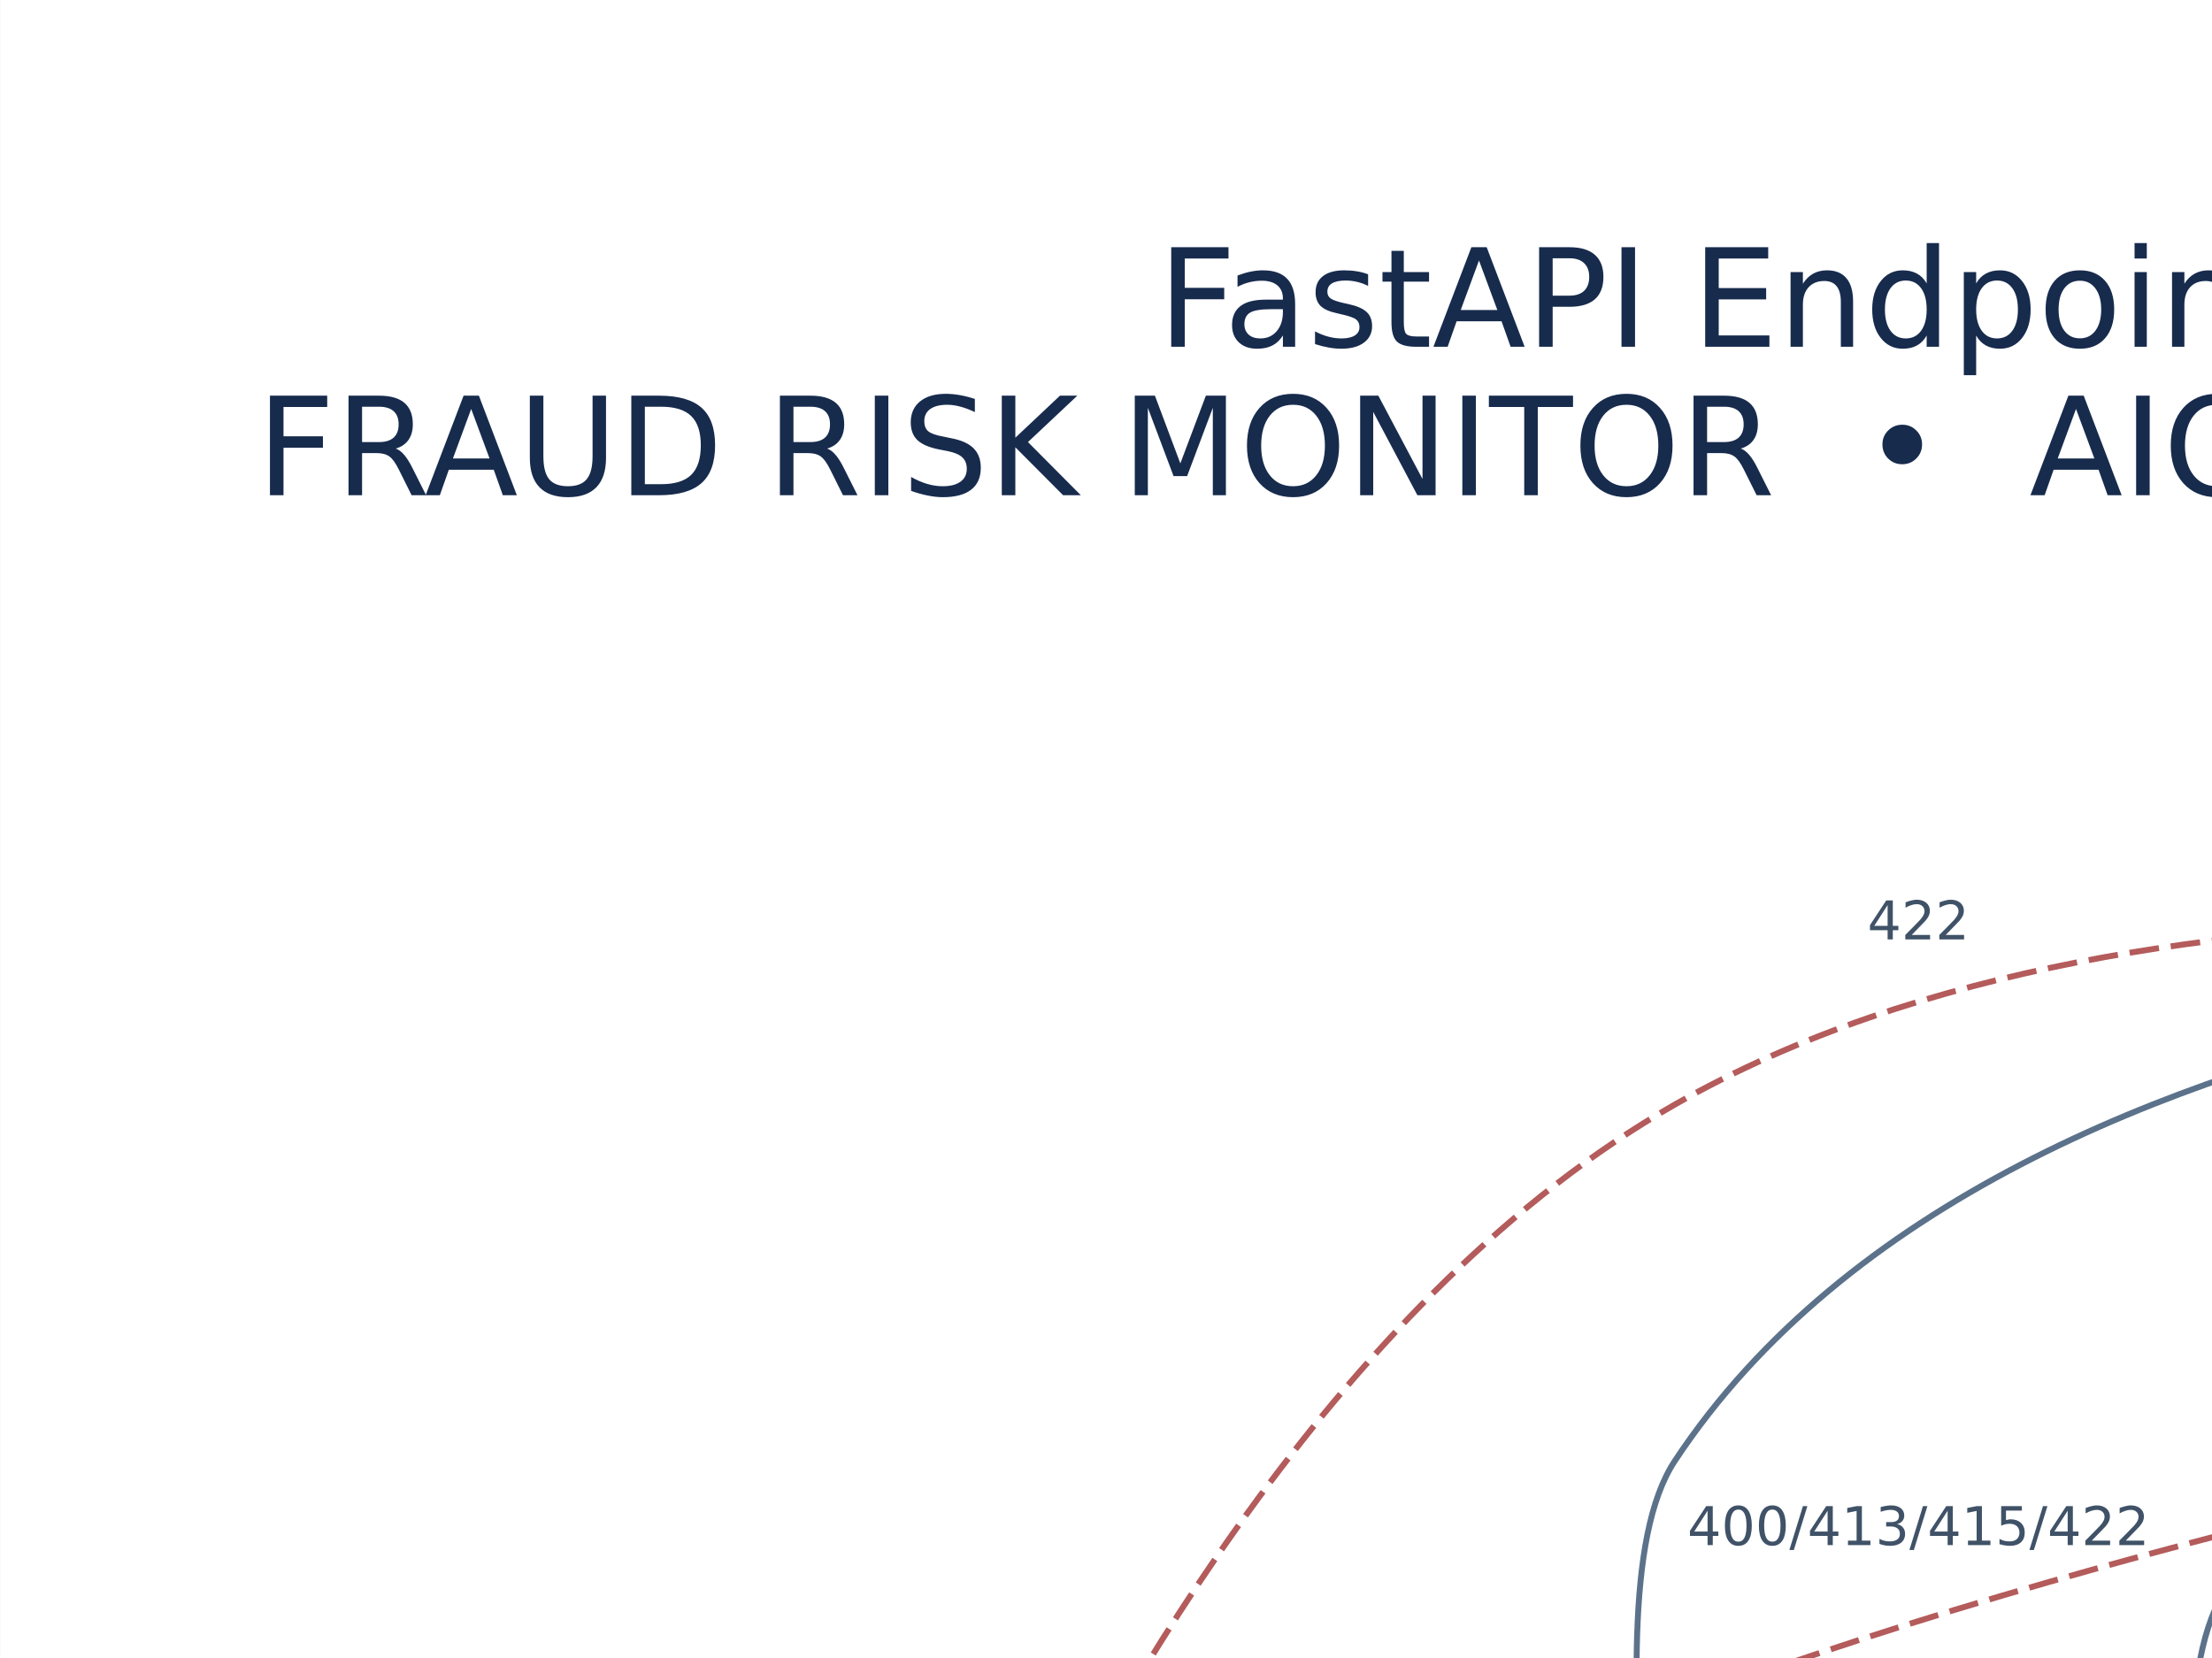
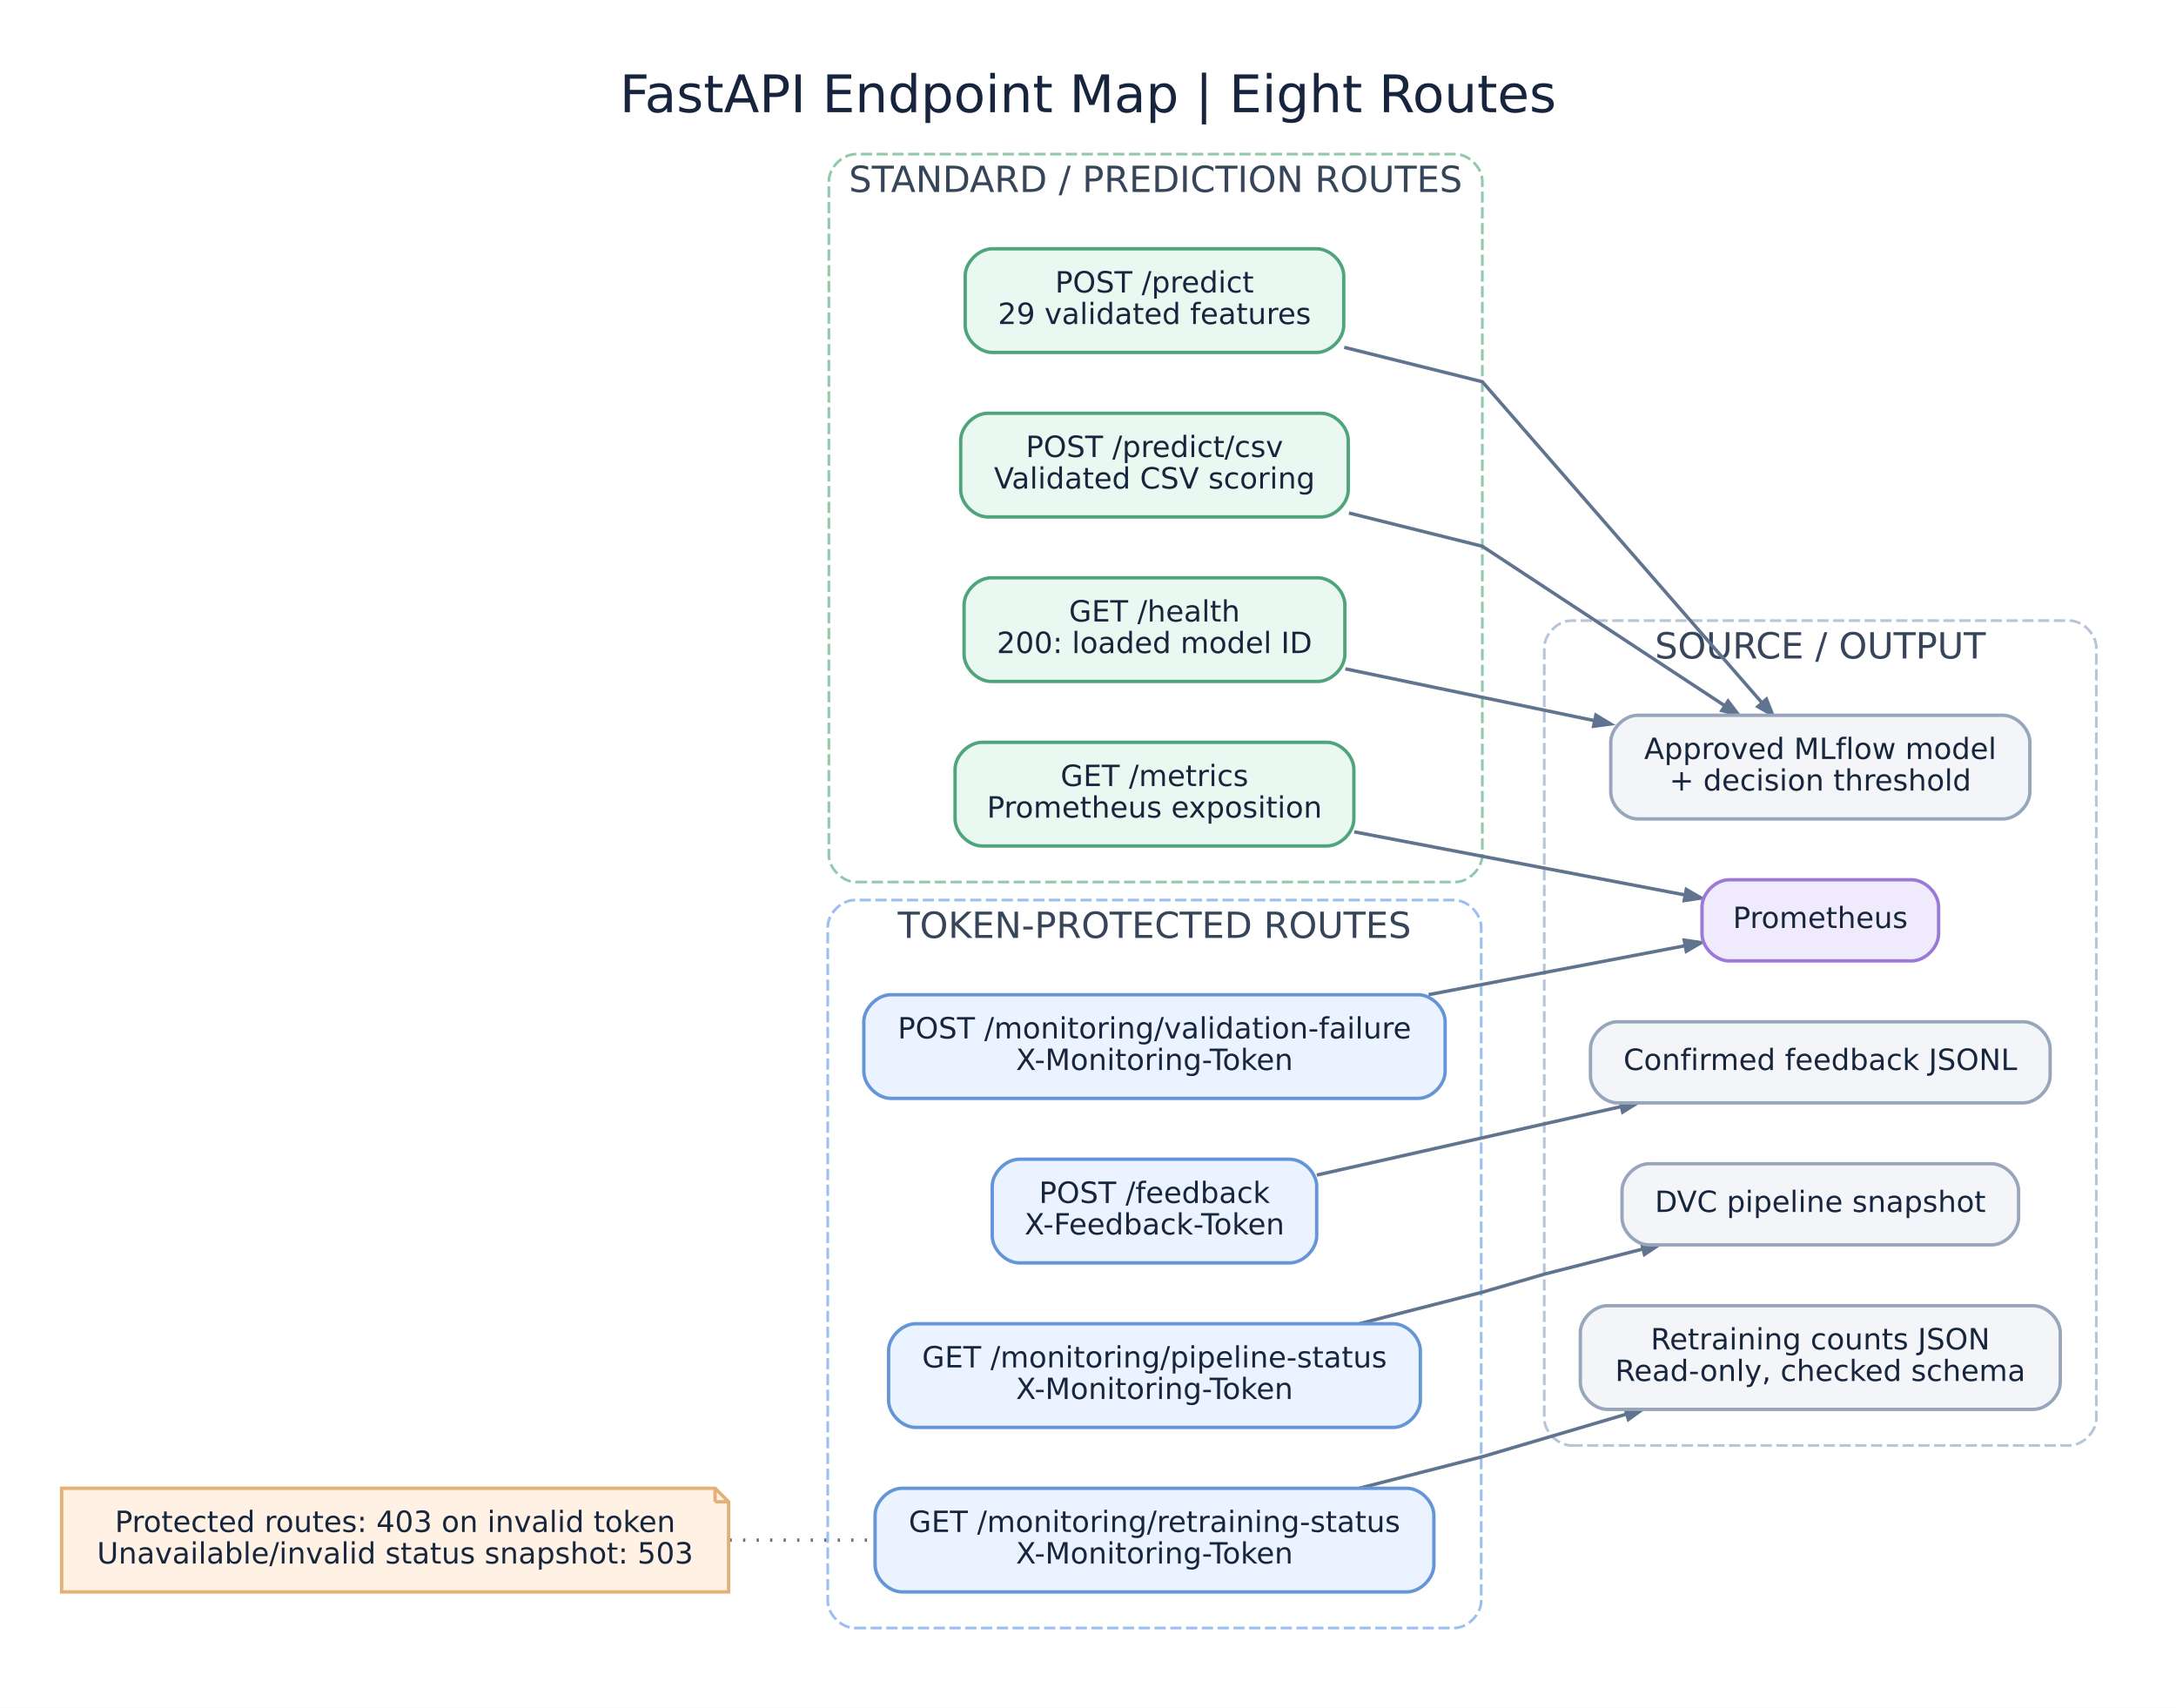
- <svg xmlns="http://www.w3.org/2000/svg" width="2328pt" height="1745pt" viewBox="0.00 0.00 931.00 698.00">
-   <g id="graph0" class="graph" transform="scale(2.5 2.5) rotate(0) translate(36 662)">
-     <polygon fill="white" stroke="transparent" points="-36,36 -36,-662 895,-662 895,36 -36,36" />
-     <text text-anchor="middle" x="283" y="-603.6" font-family="DejaVu Sans" font-size="23.00" fill="#172b4d">FastAPI Endpoint Map</text>
-     <text text-anchor="middle" x="283" y="-578.6" font-family="DejaVu Sans" font-size="23.00" fill="#172b4d">FRAUD RISK MONITOR  •  AIOPS ARCHITECTURE</text>
+ <svg xmlns="http://www.w3.org/2000/svg" width="966pt" height="758pt" viewBox="0.00 0.00 965.72 757.72">
+   <g id="graph0" class="graph" transform="scale(1 1) rotate(0) translate(27.36 730.36)">
+     <polygon fill="white" stroke="transparent" points="-27.36,27.36 -27.36,-730.36 938.36,-730.36 938.36,27.36 -27.36,27.36" />
+     <text text-anchor="middle" x="455.5" y="-680.6" font-family="DejaVu Sans" font-size="23.00" fill="#17243d">FastAPI Endpoint Map | Eight Routes</text>
    <g id="clust1" class="cluster">
-       <path fill="#fafcff" stroke="#d8e3ef" d="M365.5,-253C365.5,-253 567.5,-253 567.5,-253 573.5,-253 579.5,-259 579.5,-265 579.5,-265 579.5,-548 579.5,-548 579.5,-554 573.5,-560 567.5,-560 567.5,-560 365.5,-560 365.5,-560 359.5,-560 353.5,-554 353.5,-548 353.5,-548 353.5,-265 353.5,-265 353.5,-259 359.5,-253 365.5,-253" />
-       <text text-anchor="middle" x="419" y="-546.4" font-family="DejaVu Sans" font-size="12.00" fill="#42526e">Public/standard API</text>
+       <path fill="white" stroke="#92c9aa" stroke-width="1.2" stroke-dasharray="5,2" d="M352.5,-339C352.5,-339 618.5,-339 618.5,-339 624.5,-339 630.5,-345 630.5,-351 630.5,-351 630.5,-650 630.5,-650 630.5,-656 624.5,-662 618.5,-662 618.5,-662 352.5,-662 352.5,-662 346.5,-662 340.5,-656 340.5,-650 340.5,-650 340.5,-351 340.5,-351 340.5,-345 346.5,-339 352.5,-339" />
+       <text text-anchor="middle" x="485.5" y="-645.2" font-family="DejaVu Sans" font-size="16.00" fill="#364559">STANDARD / PREDICTION ROUTES</text>
    </g>
    <g id="clust2" class="cluster">
-       <path fill="#fafcff" stroke="#d8e3ef" d="M352,-8C352,-8 581,-8 581,-8 587,-8 593,-14 593,-20 593,-20 593,-233 593,-233 593,-239 587,-245 581,-245 581,-245 352,-245 352,-245 346,-245 340,-239 340,-233 340,-233 340,-20 340,-20 340,-14 346,-8 352,-8" />
-       <text text-anchor="middle" x="408.5" y="-231.4" font-family="DejaVu Sans" font-size="12.00" fill="#42526e">Token-protected API</text>
+       <path fill="white" stroke="#9cbfef" stroke-width="1.2" stroke-dasharray="5,2" d="M352,-8C352,-8 618,-8 618,-8 624,-8 630,-14 630,-20 630,-20 630,-319 630,-319 630,-325 624,-331 618,-331 618,-331 352,-331 352,-331 346,-331 340,-325 340,-319 340,-319 340,-20 340,-20 340,-14 346,-8 352,-8" />
+       <text text-anchor="middle" x="485" y="-314.2" font-family="DejaVu Sans" font-size="16.00" fill="#364559">TOKEN-PROTECTED ROUTES</text>
    </g>
    <g id="clust3" class="cluster">
-       <path fill="#fafcff" stroke="#d8e3ef" d="M687,-123C687,-123 839,-123 839,-123 845,-123 851,-129 851,-135 851,-135 851,-406 851,-406 851,-412 845,-418 839,-418 839,-418 687,-418 687,-418 681,-418 675,-412 675,-406 675,-406 675,-135 675,-135 675,-129 681,-123 687,-123" />
-       <text text-anchor="middle" x="749.5" y="-404.4" font-family="DejaVu Sans" font-size="12.00" fill="#42526e">Internal dependencies</text>
+       <path fill="white" stroke="#b7c5d5" stroke-width="1.2" stroke-dasharray="5,2" d="M670,-89C670,-89 891,-89 891,-89 897,-89 903,-95 903,-101 903,-101 903,-443 903,-443 903,-449 897,-455 891,-455 891,-455 670,-455 670,-455 664,-455 658,-449 658,-443 658,-443 658,-101 658,-101 658,-95 664,-89 670,-89" />
+       <text text-anchor="middle" x="780.5" y="-438.2" font-family="DejaVu Sans" font-size="16.00" fill="#364559">SOURCE / OUTPUT</text>
    </g>
-     <g id="clust4" class="cluster">
-       <path fill="#fafcff" stroke="#d8e3ef" d="M20,-204C20,-204 222,-204 222,-204 228,-204 234,-210 234,-216 234,-216 234,-359 234,-359 234,-365 228,-371 222,-371 222,-371 20,-371 20,-371 14,-371 8,-365 8,-359 8,-359 8,-216 8,-216 8,-210 14,-204 20,-204" />
-       <text text-anchor="middle" x="66" y="-357.4" font-family="DejaVu Sans" font-size="12.00" fill="#42526e">Client and errors</text>
+     <g id="edge2" class="edge">
+       <path fill="none" stroke="#60738f" stroke-width="1.5" d="M569.71,-433.6C604.18,-426.44 644.38,-418.08 680.31,-410.61" />
+       <polygon fill="#60738f" stroke="#60738f" stroke-width="1.5" points="680.9,-413.07 687.44,-409.13 679.88,-408.13 680.9,-413.07" />
    </g>
-     <g id="edge12" class="edge">
-       <path fill="none" stroke="#b45b5b" stroke-dasharray="5,2" d="M381.33,-361.02C340.26,-359.86 290.27,-356.7 246,-349 226.19,-345.55 205.07,-339.99 185.99,-334.22" />
-       <polygon fill="#b45b5b" stroke="#b45b5b" points="186.46,-331.8 179.05,-332.09 185.02,-336.49 186.46,-331.8" />
-       <text text-anchor="middle" x="287" y="-360.8" font-family="DejaVu Sans" font-size="9.00" fill="#405267">on failure</text>
+     <g id="edge3" class="edge">
+       <path fill="none" stroke="#60738f" stroke-width="1.5" d="M569.22,-576.27C601.34,-568.26 630.5,-561 630.5,-561 630.5,-561 711.98,-467.49 754.43,-418.77" />
+       <polygon fill="#60738f" stroke="#60738f" stroke-width="1.5" points="756.58,-420.15 759.41,-413.06 752.78,-416.83 756.58,-420.15" />
+     </g>
+     <g id="edge4" class="edge">
+       <path fill="none" stroke="#60738f" stroke-width="1.5" d="M571.31,-502.75C602.59,-494.95 630.5,-488 630.5,-488 630.5,-488 694.01,-446.23 738.1,-417.23" />
+       <polygon fill="#60738f" stroke="#60738f" stroke-width="1.5" points="739.56,-419.29 744.19,-413.22 736.79,-415.08 739.56,-419.29" />
+     </g>
+     <g id="edge8" class="edge">
+       <path fill="none" stroke="#60738f" stroke-width="1.5" d="M573.66,-361.27C621.09,-352.23 678.39,-341.29 720.49,-333.26" />
+       <polygon fill="#60738f" stroke="#60738f" stroke-width="1.5" points="721.03,-335.72 727.63,-331.9 720.09,-330.77 721.03,-335.72" />
+     </g>
+     <g id="edge5" class="edge">
+       <path fill="none" stroke="#60738f" stroke-width="1.5" d="M557.05,-208.98C597.71,-218.12 649.04,-229.66 692.15,-239.36" />
+       <polygon fill="#60738f" stroke="#60738f" stroke-width="1.5" points="691.69,-241.84 699.27,-240.96 692.8,-236.92 691.69,-241.84" />
+     </g>
+     <g id="edge9" class="edge">
+       <path fill="none" stroke="#60738f" stroke-width="1.5" d="M606.65,-289.02C645.89,-296.51 687.72,-304.49 720.39,-310.72" />
+       <polygon fill="#60738f" stroke="#60738f" stroke-width="1.5" points="720.1,-313.23 727.64,-312.11 721.04,-308.28 720.1,-313.23" />
+     </g>
+     <g id="edge6" class="edge">
+       <path fill="none" stroke="#60738f" stroke-width="1.5" d="M575.87,-143.01C605.26,-150.54 630.5,-157 630.5,-157 630.5,-157 658,-165 658,-165 658,-165 677.96,-170.09 701.7,-176.15" />
+       <polygon fill="#60738f" stroke="#60738f" stroke-width="1.5" points="701.22,-178.63 708.82,-177.97 702.47,-173.75 701.22,-178.63" />
    </g>
    <g id="edge7" class="edge">
-       <path fill="none" stroke="#5c728b" d="M549.73,-481.8C564.41,-477.33 579.36,-472.06 593,-466 643.64,-443.5 696.81,-407.47 729.68,-383.53" />
-       <polygon fill="#5c728b" stroke="#5c728b" points="731.38,-385.32 735.58,-379.21 728.48,-381.37 731.38,-385.32" />
-       <text text-anchor="middle" x="634" y="-461.8" font-family="DejaVu Sans" font-size="9.00" fill="#405267">scores</text>
-     </g>
-     <g id="edge13" class="edge">
-       <path fill="none" stroke="#b45b5b" stroke-dasharray="5,2" d="M383.29,-506.71C339.89,-506.14 287.23,-499.52 246,-476 190.4,-444.28 151.84,-376.52 133.74,-338.78" />
-       <polygon fill="#b45b5b" stroke="#b45b5b" points="135.79,-337.39 130.6,-332.1 131.36,-339.47 135.79,-337.39" />
-       <text text-anchor="middle" x="287" y="-503.8" font-family="DejaVu Sans" font-size="9.00" fill="#405267">422</text>
-     </g>
-     <g id="edge8" class="edge">
-       <path fill="none" stroke="#5c728b" d="M549.53,-410.94C594.35,-399.99 649.27,-386.56 692.05,-376.1" />
-       <polygon fill="#5c728b" stroke="#5c728b" points="692.86,-378.43 699.08,-374.38 691.69,-373.67 692.86,-378.43" />
-       <text text-anchor="middle" x="634" y="-399.8" font-family="DejaVu Sans" font-size="9.00" fill="#405267">batch scores</text>
-     </g>
-     <g id="edge14" class="edge">
-       <path fill="none" stroke="#b45b5b" stroke-dasharray="5,2" d="M371.45,-411.81C332.08,-402.55 286.21,-390.13 246,-375 217.16,-364.15 186.27,-348.46 162.53,-335.46" />
-       <polygon fill="#b45b5b" stroke="#b45b5b" points="163.65,-333.28 156.34,-332.04 161.29,-337.57 163.65,-333.28" />
-       <text text-anchor="middle" x="287" y="-401.8" font-family="DejaVu Sans" font-size="9.00" fill="#405267">400/413/415/422</text>
-     </g>
-     <g id="edge17" class="edge">
-       <path fill="none" stroke="#5c728b" d="M542.2,-291C594.6,-291 663.36,-291 709.91,-291" />
-       <polygon fill="#5c728b" stroke="#5c728b" points="710.19,-293.45 717.19,-291 710.19,-288.55 710.19,-293.45" />
-       <text text-anchor="middle" x="634" y="-293.8" font-family="DejaVu Sans" font-size="9.00" fill="#405267">scrape</text>
-     </g>
-     <g id="edge9" class="edge">
-       <path fill="none" stroke="#5c728b" d="M527.1,-124.7C577.18,-132.01 648.53,-142.43 699.43,-149.86" />
-       <polygon fill="#5c728b" stroke="#5c728b" points="699.2,-152.31 706.48,-150.89 699.9,-147.46 699.2,-152.31" />
-       <text text-anchor="middle" x="634" y="-145.8" font-family="DejaVu Sans" font-size="9.00" fill="#405267">201 stored</text>
-     </g>
-     <g id="edge15" class="edge">
-       <path fill="none" stroke="#b45b5b" stroke-dasharray="5,2" d="M405.91,-124.98C383.97,-130.19 359.69,-138.33 340,-151 278.46,-190.59 294.93,-236.46 234,-277 223.86,-283.75 212.35,-289.25 200.67,-293.72" />
-       <polygon fill="#b45b5b" stroke="#b45b5b" points="199.51,-291.54 193.77,-296.24 201.19,-296.14 199.51,-291.54" />
-       <text text-anchor="middle" x="287" y="-269.8" font-family="DejaVu Sans" font-size="9.00" fill="#405267">403/422</text>
-     </g>
-     <g id="edge11" class="edge">
-       <path fill="none" stroke="#5c728b" d="M368.27,-66.09C358.29,-70.18 348.66,-75.09 340,-81 314.3,-98.53 307.84,-107.49 298,-137 283.84,-179.49 237.47,-157.5 340,-252 352.35,-263.38 367.95,-271.44 383.94,-277.15" />
-       <polygon fill="#5c728b" stroke="#5c728b" points="383.4,-279.55 390.82,-279.46 384.96,-274.91 383.4,-279.55" />
-       <text text-anchor="middle" x="287" y="-139.8" font-family="DejaVu Sans" font-size="9.00" fill="#405267">counter</text>
-     </g>
-     <g id="edge10" class="edge">
-       <path fill="none" stroke="#5c728b" d="M565.56,-198.99C604.62,-204.16 648.9,-210.02 685.52,-214.87" />
-       <polygon fill="#5c728b" stroke="#5c728b" points="685.47,-217.34 692.73,-215.83 686.12,-212.48 685.47,-217.34" />
-       <text text-anchor="middle" x="634" y="-213.8" font-family="DejaVu Sans" font-size="9.00" fill="#405267">read</text>
-     </g>
-     <g id="edge16" class="edge">
-       <path fill="none" stroke="#b45b5b" stroke-dasharray="5,2" d="M395.48,-206.06C374.86,-215.15 354.07,-228.03 340,-246 323.77,-266.72 348.09,-286.99 328,-304 293.59,-333.15 243.16,-335.54 200.81,-330.46" />
-       <polygon fill="#b45b5b" stroke="#b45b5b" points="201.07,-328.02 193.81,-329.54 200.44,-332.88 201.07,-328.02" />
-       <text text-anchor="middle" x="287" y="-334.8" font-family="DejaVu Sans" font-size="9.00" fill="#405267">403/503</text>
+       <path fill="none" stroke="#60738f" stroke-width="1.5" d="M575.87,-70.01C605.26,-77.54 630.5,-84 630.5,-84 630.5,-84 660.97,-93 694.35,-102.86" />
+       <polygon fill="#60738f" stroke="#60738f" stroke-width="1.5" points="693.89,-105.35 701.51,-104.97 695.32,-100.51 693.89,-105.35" />
    </g>
    <g id="edge1" class="edge">
-       <path fill="none" stroke="#5c728b" d="M165.64,-221.85C211.83,-203.89 284,-185.92 328,-225 344.9,-240.01 325.29,-308.84 340,-326 349.23,-336.77 361.48,-344.37 374.7,-349.7" />
-       <polygon fill="#5c728b" stroke="#5c728b" points="373.85,-352 381.27,-352.14 375.56,-347.4 373.85,-352" />
-     </g>
-     <g id="edge2" class="edge">
-       <path fill="none" stroke="#5c728b" d="M216.01,-261.3C222.81,-265.56 228.96,-270.73 234,-277 253.42,-301.17 228.9,-390.14 246,-416 274.67,-459.38 329.07,-480.63 376.53,-491.04" />
-       <polygon fill="#5c728b" stroke="#5c728b" points="376.13,-493.46 383.48,-492.5 377.14,-488.67 376.13,-493.46" />
-     </g>
-     <g id="edge3" class="edge">
-       <path fill="none" stroke="#5c728b" d="M216.25,-226.77C255.91,-225.91 299.4,-233.18 328,-262 349.06,-283.22 320.88,-373.02 340,-396 346.88,-404.27 355.54,-410.68 365.08,-415.63" />
-       <polygon fill="#5c728b" stroke="#5c728b" points="364.09,-417.87 371.47,-418.67 366.2,-413.45 364.09,-417.87" />
-     </g>
-     <g id="edge4" class="edge">
-       <path fill="none" stroke="#5c728b" d="M138.41,-221.8C160.1,-196.75 200.85,-155.04 246,-136 294.36,-115.61 353.91,-111.32 398.78,-111.74" />
-       <polygon fill="#5c728b" stroke="#5c728b" points="398.81,-114.19 405.85,-111.85 398.89,-109.29 398.81,-114.19" />
-     </g>
-     <g id="edge5" class="edge">
-       <path fill="none" stroke="#5c728b" d="M135.53,-221.71C156.02,-192.53 197.7,-138.94 246,-109 277.59,-89.42 315.48,-75.73 350.82,-66.24" />
-       <polygon fill="#5c728b" stroke="#5c728b" points="351.7,-68.54 357.85,-64.4 350.46,-63.8 351.7,-68.54" />
-     </g>
-     <g id="edge6" class="edge">
-       <path fill="none" stroke="#5c728b" d="M157.61,-221.91C181.72,-209.48 214.77,-194.65 246,-188 282.69,-180.18 323.62,-178.08 360.1,-178.46" />
-       <polygon fill="#5c728b" stroke="#5c728b" points="360.3,-180.91 367.34,-178.56 360.37,-176.01 360.3,-180.91" />
+       <path fill="none" stroke="#60738f" stroke-width="1.5" stroke-dasharray="1,5" d="M296.42,-47C317.93,-47 339.88,-47 360.83,-47" />
    </g>
    <g id="node1" class="node">
-       <path fill="#e3f4e8" stroke="#27844c" stroke-width="1.5" d="M539.5,-381C539.5,-381 393.5,-381 393.5,-381 387.5,-381 381.5,-375 381.5,-369 381.5,-369 381.5,-353 381.5,-353 381.5,-347 387.5,-341 393.5,-341 393.5,-341 539.5,-341 539.5,-341 545.5,-341 551.5,-347 551.5,-353 551.5,-353 551.5,-369 551.5,-369 551.5,-375 545.5,-381 539.5,-381" />
-       <text text-anchor="middle" x="466.5" y="-364.2" font-family="DejaVu Sans" font-size="11.00" fill="#172b4d">GET /health</text>
-       <text text-anchor="middle" x="466.5" y="-352.2" font-family="DejaVu Sans" font-size="11.00" fill="#172b4d">200 health + model run ID</text>
+       <path fill="#e9f8f0" stroke="#50a47b" stroke-width="1.5" d="M557.5,-474C557.5,-474 412.5,-474 412.5,-474 406.5,-474 400.5,-468 400.5,-462 400.5,-462 400.5,-440 400.5,-440 400.5,-434 406.5,-428 412.5,-428 412.5,-428 557.5,-428 557.5,-428 563.5,-428 569.5,-434 569.5,-440 569.5,-440 569.5,-462 569.5,-462 569.5,-468 563.5,-474 557.5,-474" />
+       <text text-anchor="middle" x="485" y="-454.6" font-family="DejaVu Sans" font-size="13.00" fill="#18263d">GET /health</text>
+       <text text-anchor="middle" x="485" y="-440.6" font-family="DejaVu Sans" font-size="13.00" fill="#18263d">200: loaded model ID</text>
    </g>
    <g id="node2" class="node">
-       <path fill="#e3f4e8" stroke="#27844c" stroke-width="1.5" d="M537.5,-521C537.5,-521 395.5,-521 395.5,-521 389.5,-521 383.5,-515 383.5,-509 383.5,-509 383.5,-493 383.5,-493 383.5,-487 389.5,-481 395.5,-481 395.5,-481 537.5,-481 537.5,-481 543.5,-481 549.5,-487 549.5,-493 549.5,-493 549.5,-509 549.5,-509 549.5,-515 543.5,-521 537.5,-521" />
-       <text text-anchor="middle" x="466.5" y="-504.2" font-family="DejaVu Sans" font-size="11.00" fill="#172b4d">POST /predict</text>
-       <text text-anchor="middle" x="466.5" y="-492.2" font-family="DejaVu Sans" font-size="11.00" fill="#172b4d">JSON: exactly 29 features</text>
+       <path fill="#e9f8f0" stroke="#50a47b" stroke-width="1.5" d="M557,-620C557,-620 413,-620 413,-620 407,-620 401,-614 401,-608 401,-608 401,-586 401,-586 401,-580 407,-574 413,-574 413,-574 557,-574 557,-574 563,-574 569,-580 569,-586 569,-586 569,-608 569,-608 569,-614 563,-620 557,-620" />
+       <text text-anchor="middle" x="485" y="-600.6" font-family="DejaVu Sans" font-size="13.00" fill="#18263d">POST /predict</text>
+       <text text-anchor="middle" x="485" y="-586.6" font-family="DejaVu Sans" font-size="13.00" fill="#18263d">29 validated features</text>
    </g>
    <g id="node3" class="node">
-       <path fill="#e3f4e8" stroke="#27844c" stroke-width="1.5" d="M549.5,-451C549.5,-451 383.5,-451 383.5,-451 377.5,-451 371.5,-445 371.5,-439 371.5,-439 371.5,-423 371.5,-423 371.5,-417 377.5,-411 383.5,-411 383.5,-411 549.5,-411 549.5,-411 555.5,-411 561.5,-417 561.5,-423 561.5,-423 561.5,-439 561.5,-439 561.5,-445 555.5,-451 549.5,-451" />
-       <text text-anchor="middle" x="466.5" y="-434.2" font-family="DejaVu Sans" font-size="11.00" fill="#172b4d">POST /predict/csv</text>
-       <text text-anchor="middle" x="466.5" y="-422.2" font-family="DejaVu Sans" font-size="11.00" fill="#172b4d">CSV: &lt;=50 MiB, &lt;=100k rows</text>
+       <path fill="#e9f8f0" stroke="#50a47b" stroke-width="1.5" d="M559,-547C559,-547 411,-547 411,-547 405,-547 399,-541 399,-535 399,-535 399,-513 399,-513 399,-507 405,-501 411,-501 411,-501 559,-501 559,-501 565,-501 571,-507 571,-513 571,-513 571,-535 571,-535 571,-541 565,-547 559,-547" />
+       <text text-anchor="middle" x="485" y="-527.6" font-family="DejaVu Sans" font-size="13.00" fill="#18263d">POST /predict/csv</text>
+       <text text-anchor="middle" x="485" y="-513.6" font-family="DejaVu Sans" font-size="13.00" fill="#18263d">Validated CSV scoring</text>
    </g>
    <g id="node4" class="node">
-       <path fill="#f1eafe" stroke="#7652a8" stroke-width="1.5" d="M530,-311C530,-311 403,-311 403,-311 397,-311 391,-305 391,-299 391,-299 391,-283 391,-283 391,-277 397,-271 403,-271 403,-271 530,-271 530,-271 536,-271 542,-277 542,-283 542,-283 542,-299 542,-299 542,-305 536,-311 530,-311" />
-       <text text-anchor="middle" x="466.5" y="-294.2" font-family="DejaVu Sans" font-size="11.00" fill="#172b4d">GET /metrics</text>
-       <text text-anchor="middle" x="466.5" y="-282.2" font-family="DejaVu Sans" font-size="11.00" fill="#172b4d">Prometheus exposition</text>
+       <path fill="#e9f8f0" stroke="#50a47b" stroke-width="1.5" d="M561.5,-401C561.5,-401 408.5,-401 408.5,-401 402.5,-401 396.5,-395 396.5,-389 396.5,-389 396.5,-367 396.5,-367 396.5,-361 402.5,-355 408.5,-355 408.5,-355 561.5,-355 561.5,-355 567.5,-355 573.5,-361 573.5,-367 573.5,-367 573.5,-389 573.5,-389 573.5,-395 567.5,-401 561.5,-401" />
+       <text text-anchor="middle" x="485" y="-381.6" font-family="DejaVu Sans" font-size="13.00" fill="#18263d">GET /metrics</text>
+       <text text-anchor="middle" x="485" y="-367.6" font-family="DejaVu Sans" font-size="13.00" fill="#18263d">Prometheus exposition</text>
    </g>
    <g id="node5" class="node">
-       <path fill="#e3f4e8" stroke="#27844c" stroke-width="1.5" d="M515,-136C515,-136 418,-136 418,-136 412,-136 406,-130 406,-124 406,-124 406,-108 406,-108 406,-102 412,-96 418,-96 418,-96 515,-96 515,-96 521,-96 527,-102 527,-108 527,-108 527,-124 527,-124 527,-130 521,-136 515,-136" />
-       <text text-anchor="middle" x="466.5" y="-119.2" font-family="DejaVu Sans" font-size="11.00" fill="#172b4d">POST /feedback</text>
-       <text text-anchor="middle" x="466.5" y="-107.2" font-family="DejaVu Sans" font-size="11.00" fill="#172b4d">X-Feedback-Token</text>
+       <path fill="#eaf3ff" stroke="#6495d6" stroke-width="1.5" d="M545,-216C545,-216 425,-216 425,-216 419,-216 413,-210 413,-204 413,-204 413,-182 413,-182 413,-176 419,-170 425,-170 425,-170 545,-170 545,-170 551,-170 557,-176 557,-182 557,-182 557,-204 557,-204 557,-210 551,-216 545,-216" />
+       <text text-anchor="middle" x="485" y="-196.6" font-family="DejaVu Sans" font-size="13.00" fill="#18263d">POST /feedback</text>
+       <text text-anchor="middle" x="485" y="-182.6" font-family="DejaVu Sans" font-size="13.00" fill="#18263d">X-Feedback-Token</text>
    </g>
    <g id="node6" class="node">
-       <path fill="#e3f4e8" stroke="#27844c" stroke-width="1.5" d="M563,-66C563,-66 370,-66 370,-66 364,-66 358,-60 358,-54 358,-54 358,-38 358,-38 358,-32 364,-26 370,-26 370,-26 563,-26 563,-26 569,-26 575,-32 575,-38 575,-38 575,-54 575,-54 575,-60 569,-66 563,-66" />
-       <text text-anchor="middle" x="466.5" y="-49.2" font-family="DejaVu Sans" font-size="11.00" fill="#172b4d">POST /monitoring/validation-failure</text>
-       <text text-anchor="middle" x="466.5" y="-37.2" font-family="DejaVu Sans" font-size="11.00" fill="#172b4d">X-Monitoring-Token</text>
+       <path fill="#eaf3ff" stroke="#6495d6" stroke-width="1.5" d="M602,-289C602,-289 368,-289 368,-289 362,-289 356,-283 356,-277 356,-277 356,-255 356,-255 356,-249 362,-243 368,-243 368,-243 602,-243 602,-243 608,-243 614,-249 614,-255 614,-255 614,-277 614,-277 614,-283 608,-289 602,-289" />
+       <text text-anchor="middle" x="485" y="-269.6" font-family="DejaVu Sans" font-size="13.00" fill="#18263d">POST /monitoring/validation-failure</text>
+       <text text-anchor="middle" x="485" y="-255.6" font-family="DejaVu Sans" font-size="13.00" fill="#18263d">X-Monitoring-Token</text>
    </g>
    <g id="node7" class="node">
-       <path fill="#e3f4e8" stroke="#27844c" stroke-width="1.5" d="M553.5,-206C553.5,-206 379.5,-206 379.5,-206 373.5,-206 367.5,-200 367.5,-194 367.5,-194 367.5,-178 367.5,-178 367.5,-172 373.5,-166 379.5,-166 379.5,-166 553.5,-166 553.5,-166 559.5,-166 565.5,-172 565.5,-178 565.5,-178 565.5,-194 565.5,-194 565.5,-200 559.5,-206 553.5,-206" />
-       <text text-anchor="middle" x="466.5" y="-189.2" font-family="DejaVu Sans" font-size="11.00" fill="#172b4d">GET /monitoring/pipeline-status</text>
-       <text text-anchor="middle" x="466.5" y="-177.2" font-family="DejaVu Sans" font-size="11.00" fill="#172b4d">X-Monitoring-Token</text>
+       <path fill="#eaf3ff" stroke="#6495d6" stroke-width="1.5" d="M591,-143C591,-143 379,-143 379,-143 373,-143 367,-137 367,-131 367,-131 367,-109 367,-109 367,-103 373,-97 379,-97 379,-97 591,-97 591,-97 597,-97 603,-103 603,-109 603,-109 603,-131 603,-131 603,-137 597,-143 591,-143" />
+       <text text-anchor="middle" x="485" y="-123.6" font-family="DejaVu Sans" font-size="13.00" fill="#18263d">GET /monitoring/pipeline-status</text>
+       <text text-anchor="middle" x="485" y="-109.6" font-family="DejaVu Sans" font-size="13.00" fill="#18263d">X-Monitoring-Token</text>
    </g>
    <g id="node8" class="node">
-       <path fill="#e9f8eb" stroke="#33824e" stroke-width="1.5" d="M814.5,-379C814.5,-379 711.5,-379 711.5,-379 705.5,-379 699.5,-373 699.5,-367 699.5,-367 699.5,-351 699.5,-351 699.5,-345 705.5,-339 711.5,-339 711.5,-339 814.5,-339 814.5,-339 820.5,-339 826.5,-345 826.5,-351 826.5,-351 826.5,-367 826.5,-367 826.5,-373 820.5,-379 814.5,-379" />
-       <text text-anchor="middle" x="763" y="-362.2" font-family="DejaVu Sans" font-size="11.00" fill="#172b4d">Approved Model</text>
-       <text text-anchor="middle" x="763" y="-350.2" font-family="DejaVu Sans" font-size="11.00" fill="#172b4d">Decision threshold</text>
+       <path fill="#eaf3ff" stroke="#6495d6" stroke-width="1.5" d="M597,-70C597,-70 373,-70 373,-70 367,-70 361,-64 361,-58 361,-58 361,-36 361,-36 361,-30 367,-24 373,-24 373,-24 597,-24 597,-24 603,-24 609,-30 609,-36 609,-36 609,-58 609,-58 609,-64 603,-70 597,-70" />
+       <text text-anchor="middle" x="485" y="-50.6" font-family="DejaVu Sans" font-size="13.00" fill="#18263d">GET /monitoring/retraining-status</text>
+       <text text-anchor="middle" x="485" y="-36.6" font-family="DejaVu Sans" font-size="13.00" fill="#18263d">X-Monitoring-Token</text>
    </g>
    <g id="node9" class="node">
-       <path fill="#edf1f6" stroke="#617287" stroke-width="1.5" d="M807.5,-177C807.5,-177 718.5,-177 718.5,-177 712.5,-177 706.5,-171 706.5,-165 706.5,-165 706.5,-153 706.5,-153 706.5,-147 712.5,-141 718.5,-141 718.5,-141 807.5,-141 807.5,-141 813.5,-141 819.5,-147 819.5,-153 819.5,-153 819.5,-165 819.5,-165 819.5,-171 813.5,-177 807.5,-177" />
-       <text text-anchor="middle" x="763" y="-156.2" font-family="DejaVu Sans" font-size="11.00" fill="#172b4d">Feedback JSONL</text>
+       <path fill="#f3f5f9" stroke="#98a6bb" stroke-width="1.5" d="M861.5,-413C861.5,-413 699.5,-413 699.5,-413 693.5,-413 687.5,-407 687.5,-401 687.5,-401 687.5,-379 687.5,-379 687.5,-373 693.5,-367 699.5,-367 699.5,-367 861.5,-367 861.5,-367 867.5,-367 873.5,-373 873.5,-379 873.5,-379 873.5,-401 873.5,-401 873.5,-407 867.5,-413 861.5,-413" />
+       <text text-anchor="middle" x="780.5" y="-393.6" font-family="DejaVu Sans" font-size="13.00" fill="#18263d">Approved MLflow model</text>
+       <text text-anchor="middle" x="780.5" y="-379.6" font-family="DejaVu Sans" font-size="13.00" fill="#18263d">+ decision threshold</text>
    </g>
    <g id="node10" class="node">
-       <path fill="#edf1f6" stroke="#617287" stroke-width="1.5" d="M821,-243C821,-243 705,-243 705,-243 699,-243 693,-237 693,-231 693,-231 693,-219 693,-219 693,-213 699,-207 705,-207 705,-207 821,-207 821,-207 827,-207 833,-213 833,-219 833,-219 833,-231 833,-231 833,-237 827,-243 821,-243" />
-       <text text-anchor="middle" x="763" y="-222.2" font-family="DejaVu Sans" font-size="11.00" fill="#172b4d">Saved DVC Snapshot</text>
+       <path fill="#f3f5f9" stroke="#98a6bb" stroke-width="1.5" d="M870.5,-277C870.5,-277 690.5,-277 690.5,-277 684.5,-277 678.5,-271 678.5,-265 678.5,-265 678.5,-253 678.5,-253 678.5,-247 684.5,-241 690.5,-241 690.5,-241 870.5,-241 870.5,-241 876.5,-241 882.5,-247 882.5,-253 882.5,-253 882.5,-265 882.5,-265 882.5,-271 876.5,-277 870.5,-277" />
+       <text text-anchor="middle" x="780.5" y="-255.6" font-family="DejaVu Sans" font-size="13.00" fill="#18263d">Confirmed feedback JSONL</text>
    </g>
    <g id="node11" class="node">
-       <path fill="#f1eafe" stroke="#7652a8" stroke-width="1.5" d="M796.5,-309C796.5,-309 729.5,-309 729.5,-309 723.5,-309 717.5,-303 717.5,-297 717.5,-297 717.5,-285 717.5,-285 717.5,-279 723.5,-273 729.5,-273 729.5,-273 796.5,-273 796.5,-273 802.5,-273 808.5,-279 808.5,-285 808.5,-285 808.5,-297 808.5,-297 808.5,-303 802.5,-309 796.5,-309" />
-       <text text-anchor="middle" x="763" y="-288.2" font-family="DejaVu Sans" font-size="11.00" fill="#172b4d">Prometheus</text>
+       <path fill="#f3f5f9" stroke="#98a6bb" stroke-width="1.5" d="M856.5,-214C856.5,-214 704.5,-214 704.5,-214 698.5,-214 692.5,-208 692.5,-202 692.5,-202 692.5,-190 692.5,-190 692.5,-184 698.5,-178 704.5,-178 704.5,-178 856.5,-178 856.5,-178 862.5,-178 868.5,-184 868.5,-190 868.5,-190 868.5,-202 868.5,-202 868.5,-208 862.5,-214 856.5,-214" />
+       <text text-anchor="middle" x="780.5" y="-192.6" font-family="DejaVu Sans" font-size="13.00" fill="#18263d">DVC pipeline snapshot</text>
    </g>
    <g id="node12" class="node">
-       <path fill="#eef6fe" stroke="#51799f" stroke-width="1.5" d="M204,-262C204,-262 38,-262 38,-262 32,-262 26,-256 26,-250 26,-250 26,-234 26,-234 26,-228 32,-222 38,-222 38,-222 204,-222 204,-222 210,-222 216,-228 216,-234 216,-234 216,-250 216,-250 216,-256 210,-262 204,-262" />
-       <text text-anchor="middle" x="121" y="-245.2" font-family="DejaVu Sans" font-size="11.00" fill="#172b4d">Clients</text>
-       <text text-anchor="middle" x="121" y="-233.2" font-family="DejaVu Sans" font-size="11.00" fill="#172b4d">Streamlit / Admin / Monitoring</text>
+       <path fill="#f3f5f9" stroke="#98a6bb" stroke-width="1.5" d="M875,-151C875,-151 686,-151 686,-151 680,-151 674,-145 674,-139 674,-139 674,-117 674,-117 674,-111 680,-105 686,-105 686,-105 875,-105 875,-105 881,-105 887,-111 887,-117 887,-117 887,-139 887,-139 887,-145 881,-151 875,-151" />
+       <text text-anchor="middle" x="780.5" y="-131.6" font-family="DejaVu Sans" font-size="13.00" fill="#18263d">Retraining counts JSON</text>
+       <text text-anchor="middle" x="780.5" y="-117.6" font-family="DejaVu Sans" font-size="13.00" fill="#18263d">Read-only, checked schema</text>
    </g>
    <g id="node13" class="node">
-       <path fill="#ffe7e7" stroke="#b95151" stroke-width="1.5" d="M181.5,-332C181.5,-332 60.5,-332 60.5,-332 54.5,-332 48.5,-326 48.5,-320 48.5,-320 48.5,-304 48.5,-304 48.5,-298 54.5,-292 60.5,-292 60.5,-292 181.5,-292 181.5,-292 187.5,-292 193.5,-298 193.5,-304 193.5,-304 193.5,-320 193.5,-320 193.5,-326 187.5,-332 181.5,-332" />
-       <text text-anchor="middle" x="121" y="-315.2" font-family="DejaVu Sans" font-size="11.00" fill="#172b4d">4xx validation/auth</text>
-       <text text-anchor="middle" x="121" y="-303.2" font-family="DejaVu Sans" font-size="11.00" fill="#172b4d">503 snapshot missing</text>
+       <path fill="#f0ebfc" stroke="#9b79d9" stroke-width="1.5" d="M821,-340C821,-340 740,-340 740,-340 734,-340 728,-334 728,-328 728,-328 728,-316 728,-316 728,-310 734,-304 740,-304 740,-304 821,-304 821,-304 827,-304 833,-310 833,-316 833,-316 833,-328 833,-328 833,-334 827,-340 821,-340" />
+       <text text-anchor="middle" x="780.5" y="-318.6" font-family="DejaVu Sans" font-size="13.00" fill="#18263d">Prometheus</text>
+     </g>
+     <g id="node14" class="node">
+       <polygon fill="#fff1e4" stroke="#e3b075" stroke-width="1.5" points="290,-70 0,-70 0,-24 296,-24 296,-64 290,-70" />
+       <polyline fill="none" stroke="#e3b075" stroke-width="1.5" points="290,-70 290,-64 " />
+       <polyline fill="none" stroke="#e3b075" stroke-width="1.5" points="296,-64 290,-64 " />
+       <text text-anchor="middle" x="148" y="-50.6" font-family="DejaVu Sans" font-size="13.00" fill="#18263d">Protected routes: 403 on invalid token</text>
+       <text text-anchor="middle" x="148" y="-36.6" font-family="DejaVu Sans" font-size="13.00" fill="#18263d">Unavailable/invalid status snapshot: 503</text>
    </g>
  </g>
</svg>
